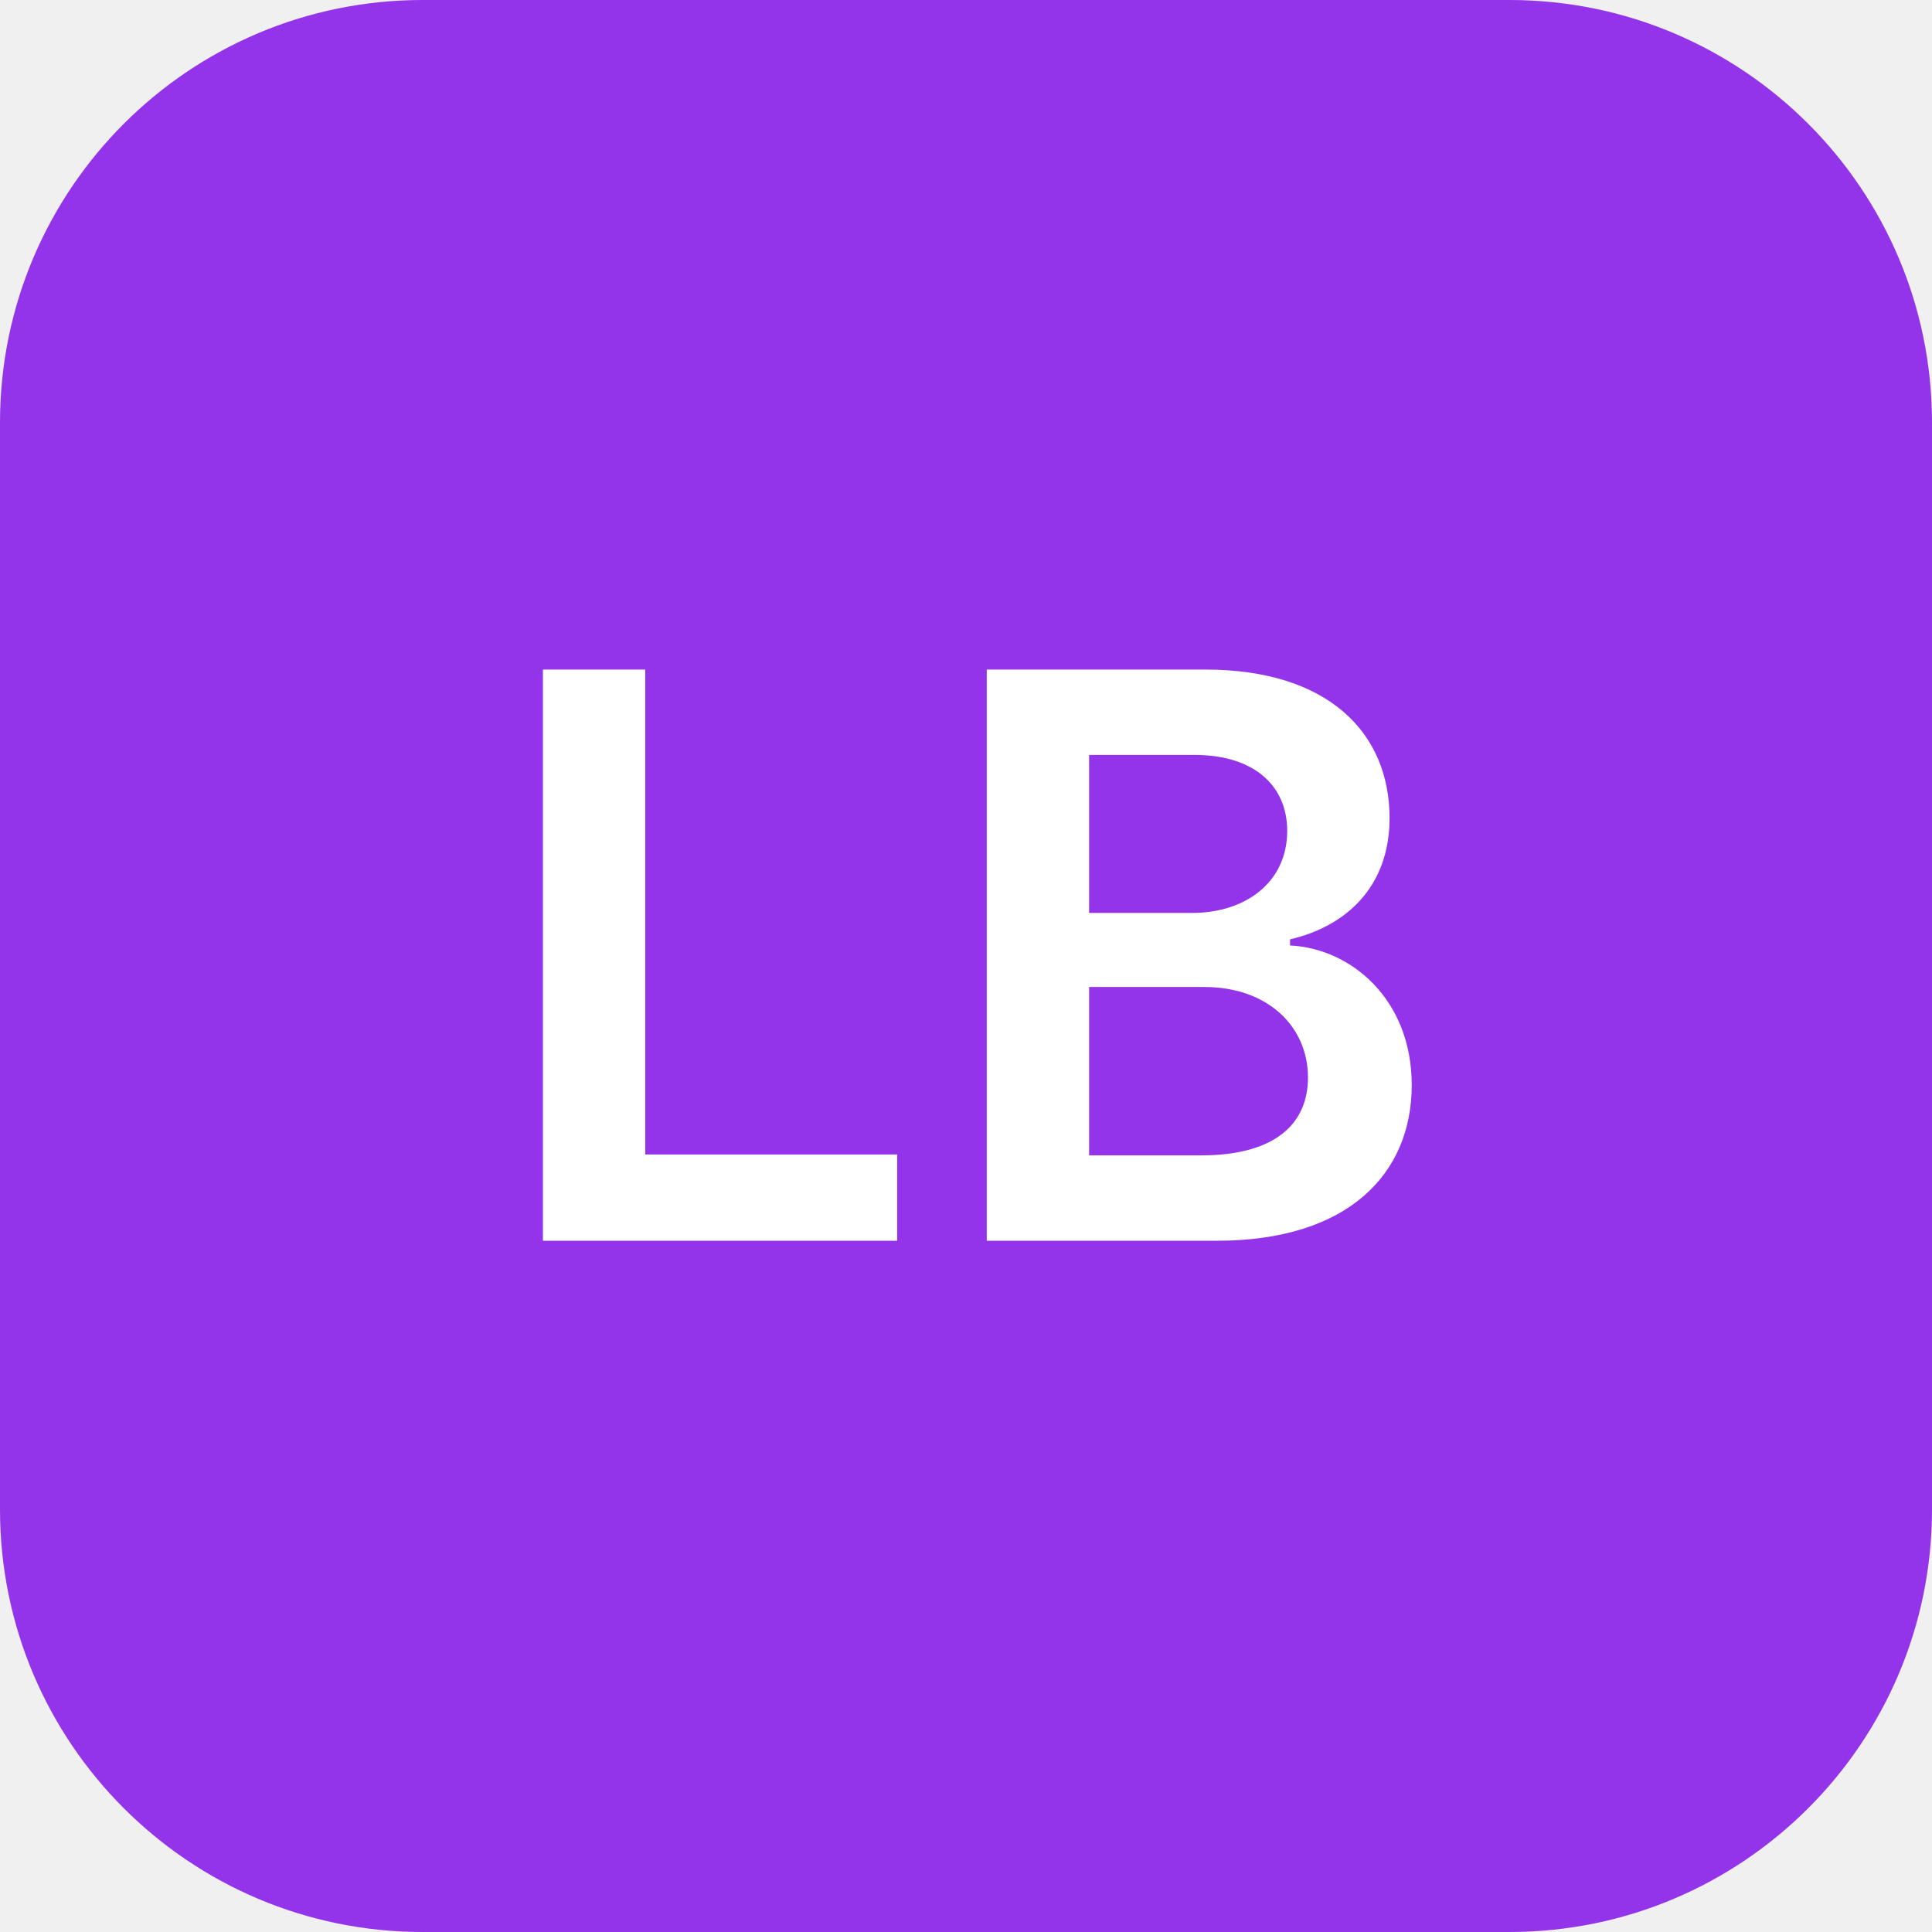
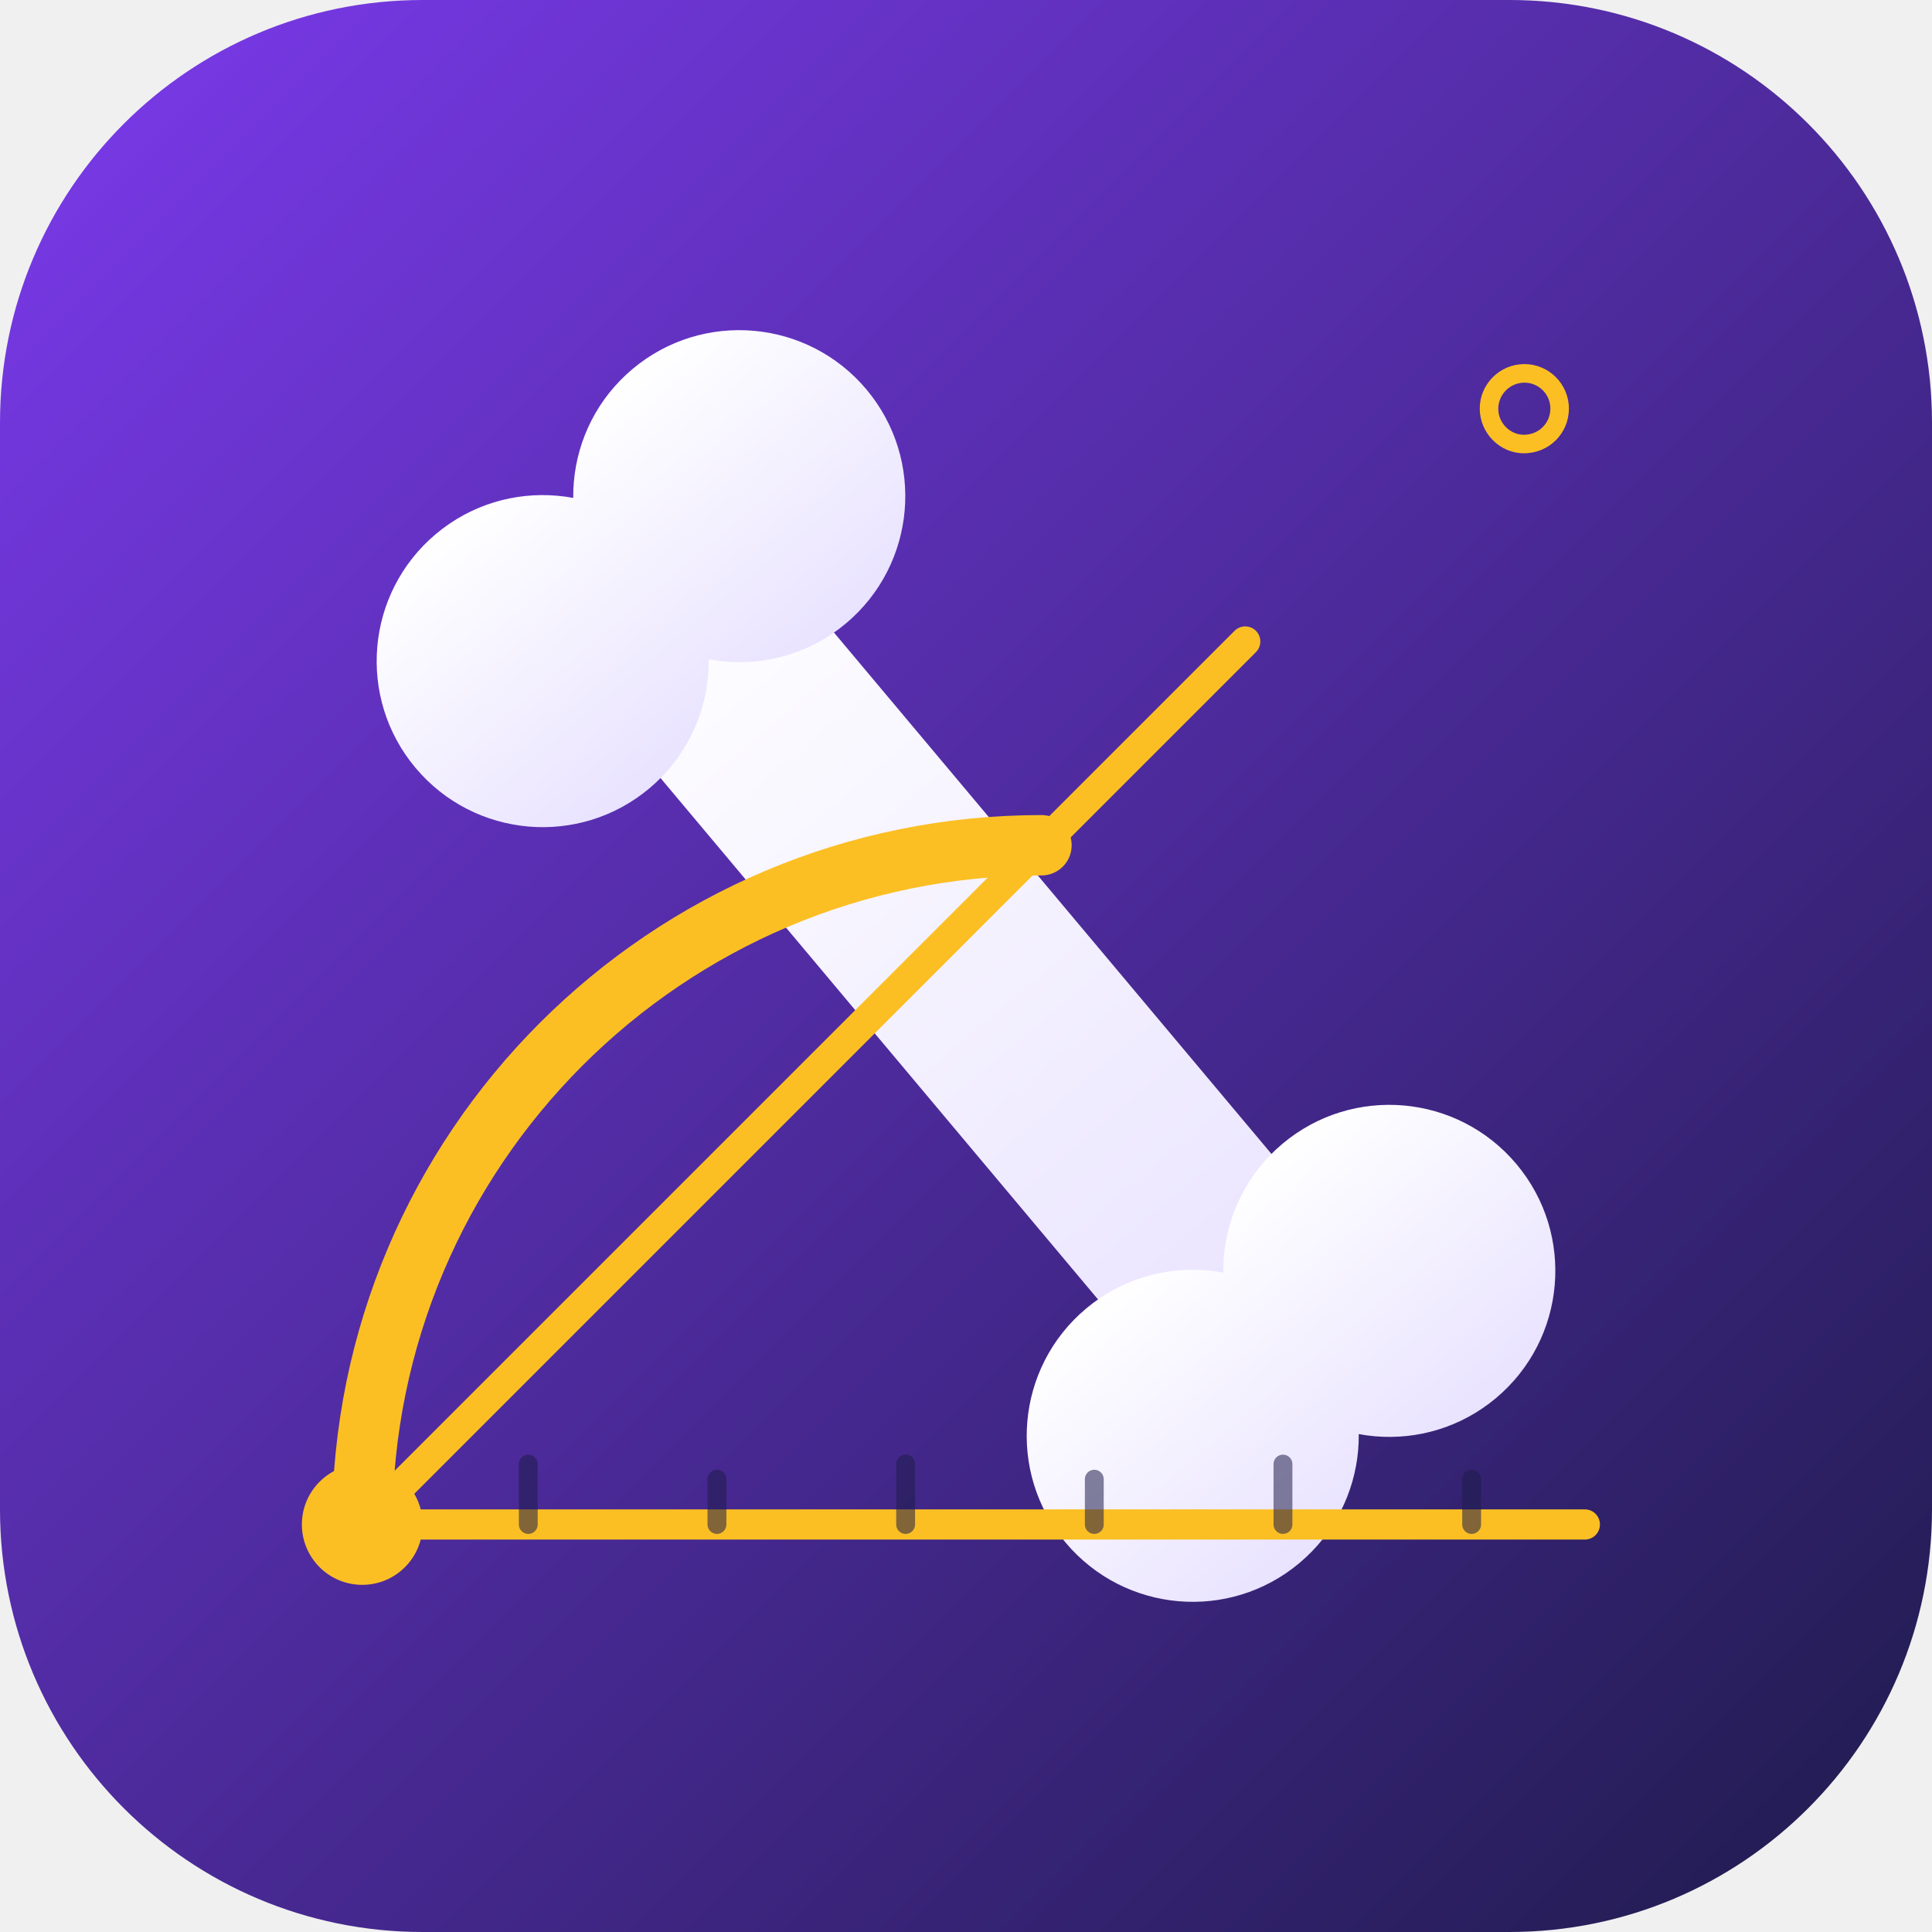
- <svg xmlns="http://www.w3.org/2000/svg" viewBox="0 0 64 64">
-   <rect width="64" height="64" rx="14" fill="#9333ea" />
-   <text x="32" y="32" dy="0.35em" text-anchor="middle" font-family="ui-sans-serif, system-ui, -apple-system, sans-serif" font-size="26" font-weight="600" fill="#ffffff">LB</text>
+ <svg xmlns="http://www.w3.org/2000/svg" viewBox="0 0 512 512">
+   <defs>
+     <linearGradient id="bg" x1="0" y1="0" x2="1" y2="1">
+       <stop offset="0" stop-color="#7c3aed" />
+       <stop offset="1" stop-color="#1e1b4b" />
+     </linearGradient>
+     <linearGradient id="bone" x1="0" y1="0" x2="0" y2="1">
+       <stop offset="0" stop-color="#ffffff" />
+       <stop offset="1" stop-color="#e9e3ff" />
+     </linearGradient>
+   </defs>
+   <rect width="512" height="512" rx="112" fill="url(#bg)" />
+   <g transform="rotate(-40 256 256)">
+     <rect x="226" y="120" width="60" height="272" rx="26" fill="url(#bone)" />
+     <circle cx="222" cy="122" r="44" fill="url(#bone)" />
+     <circle cx="290" cy="122" r="44" fill="url(#bone)" />
+     <circle cx="222" cy="390" r="44" fill="url(#bone)" />
+     <circle cx="290" cy="390" r="44" fill="url(#bone)" />
+   </g>
+   <path d="M96 404 A180 180 0 0 1 276 224" fill="none" stroke="#fbbf24" stroke-width="16" stroke-linecap="round" />
+   <g stroke="#fbbf24" stroke-width="8" stroke-linecap="round">
+     <line x1="96" y1="404" x2="420" y2="404" />
+     <line x1="96" y1="404" x2="330" y2="170" />
+   </g>
+   <g stroke="#1e1b4b" stroke-width="5" stroke-linecap="round" opacity=".55">
+     <line x1="140" y1="404" x2="140" y2="388" />
+     <line x1="190" y1="404" x2="190" y2="392" />
+     <line x1="240" y1="404" x2="240" y2="388" />
+     <line x1="290" y1="404" x2="290" y2="392" />
+     <line x1="340" y1="404" x2="340" y2="388" />
+     <line x1="390" y1="404" x2="390" y2="392" />
+   </g>
+   <circle cx="96" cy="404" r="16" fill="#fbbf24" />
+   <text x="404" y="150" font-family="-apple-system,Helvetica,Arial" font-weight="800" font-size="78" fill="#fbbf24" text-anchor="middle">°</text>
</svg>
